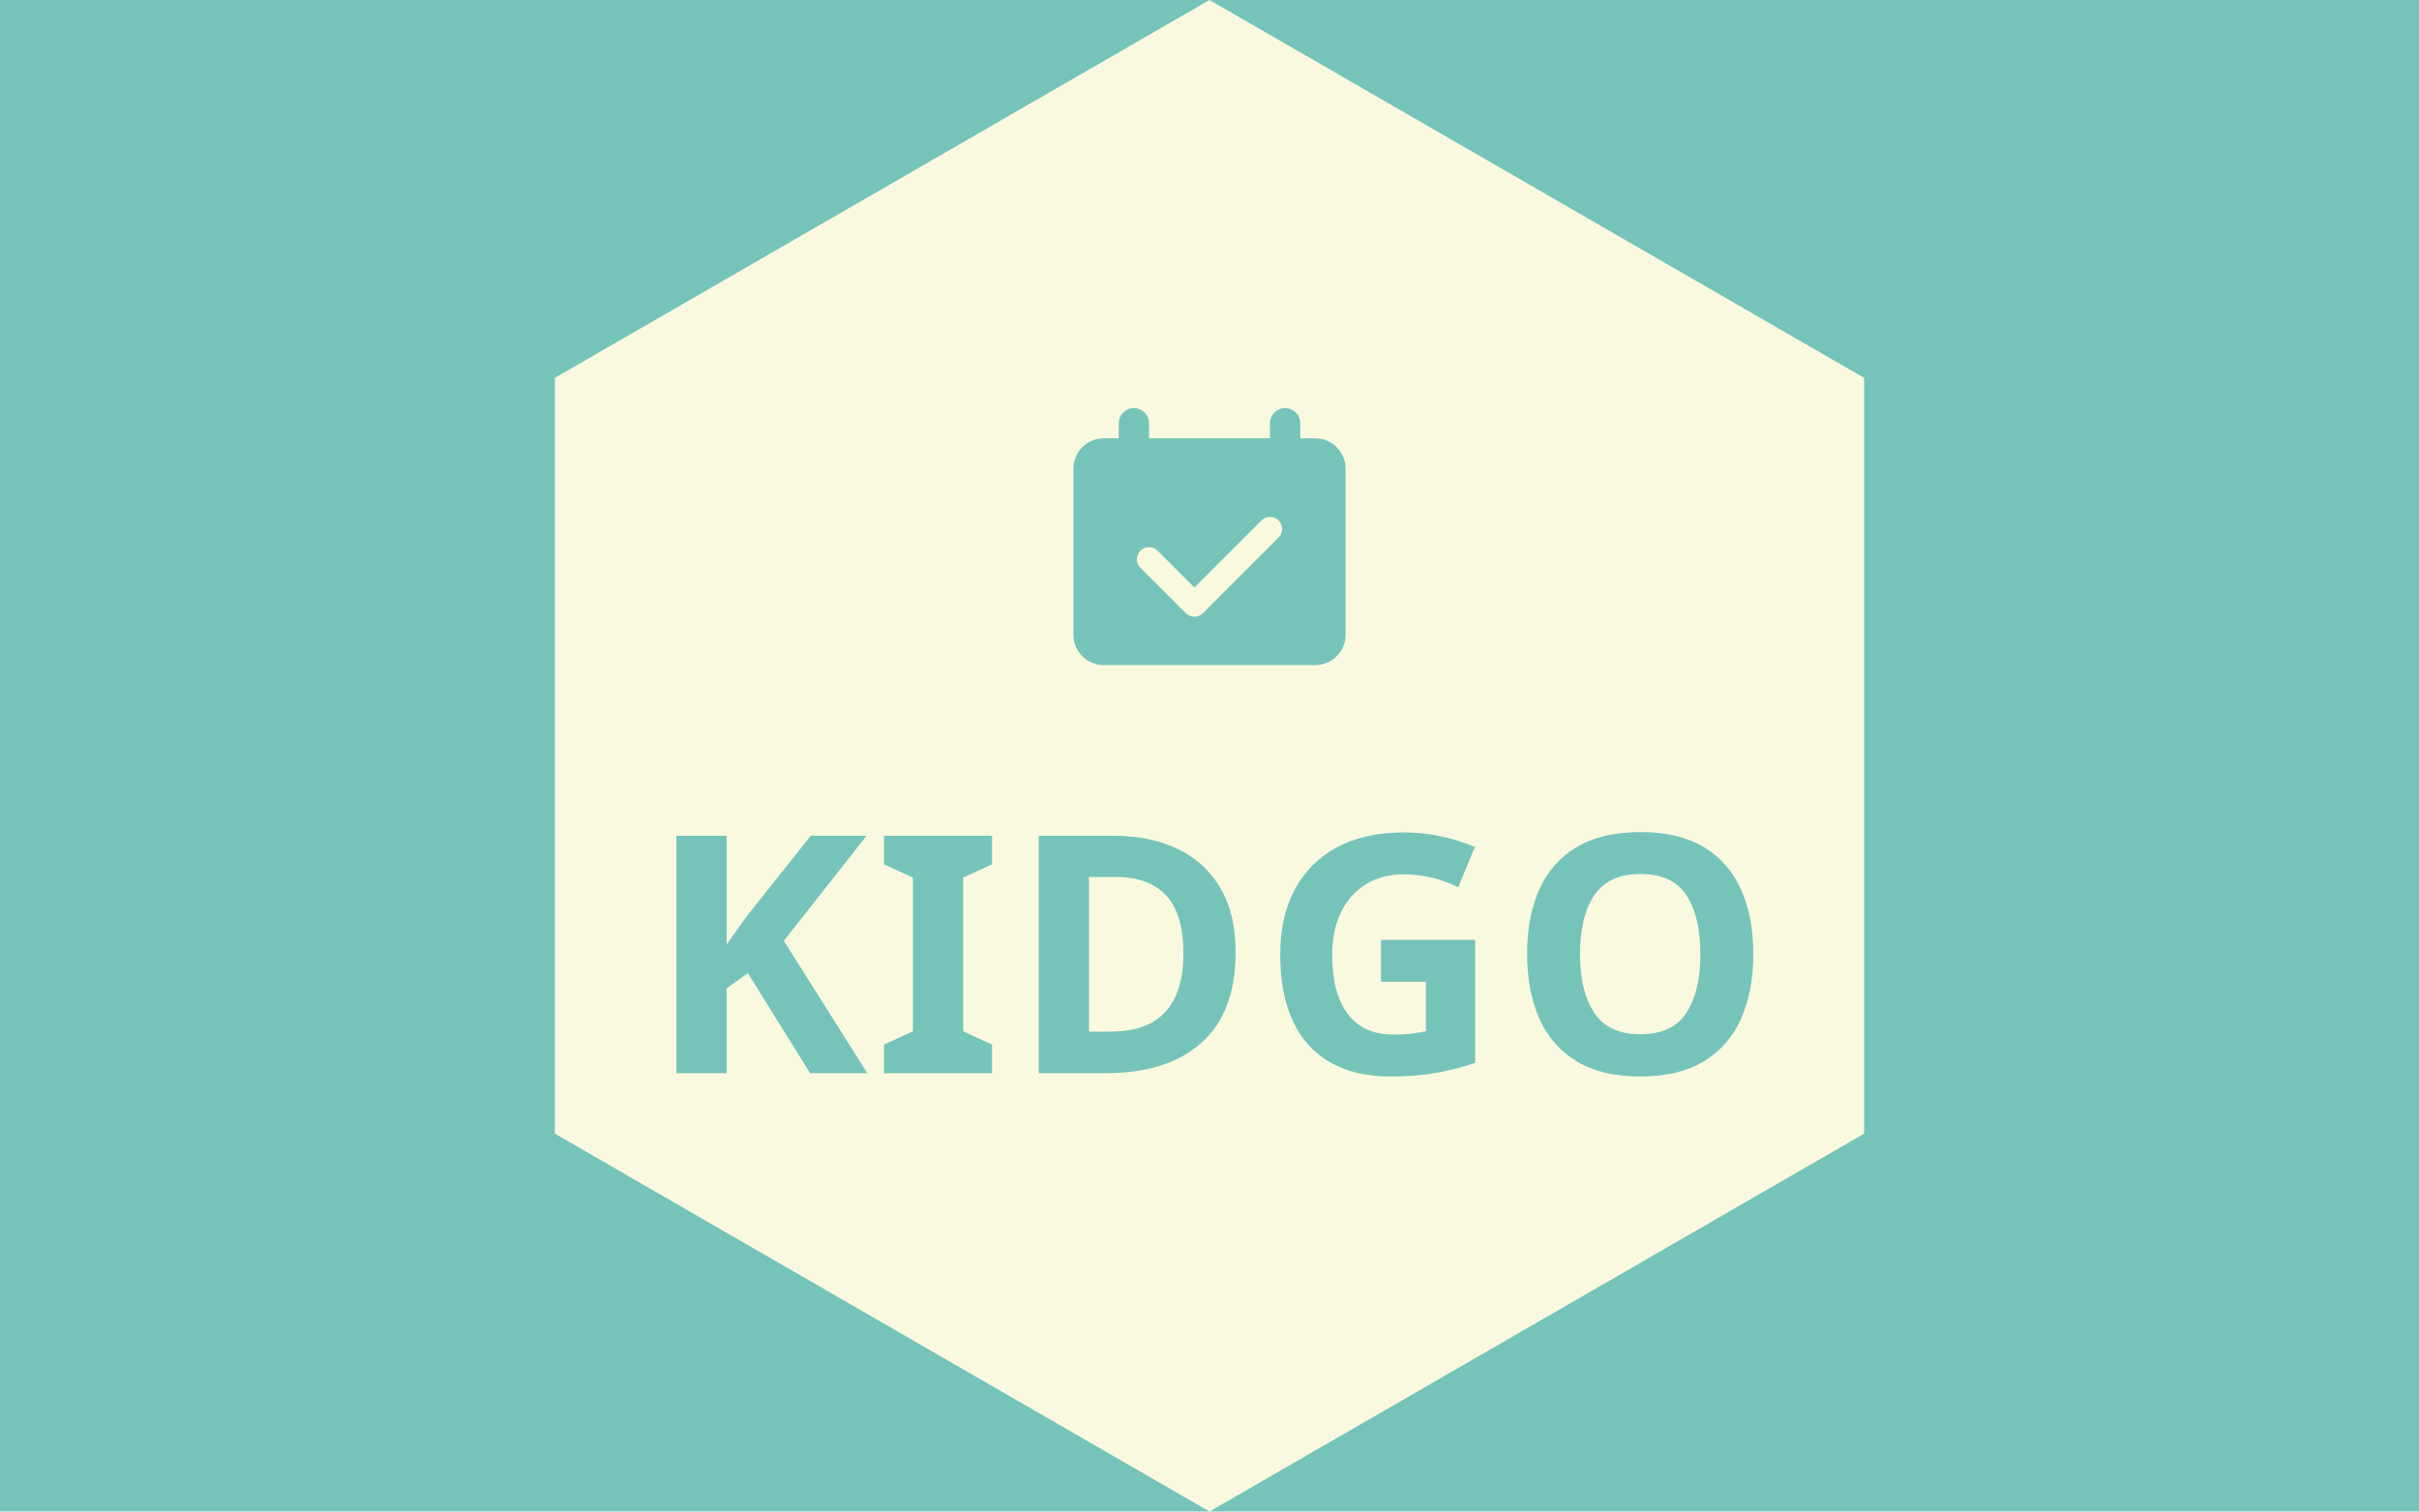
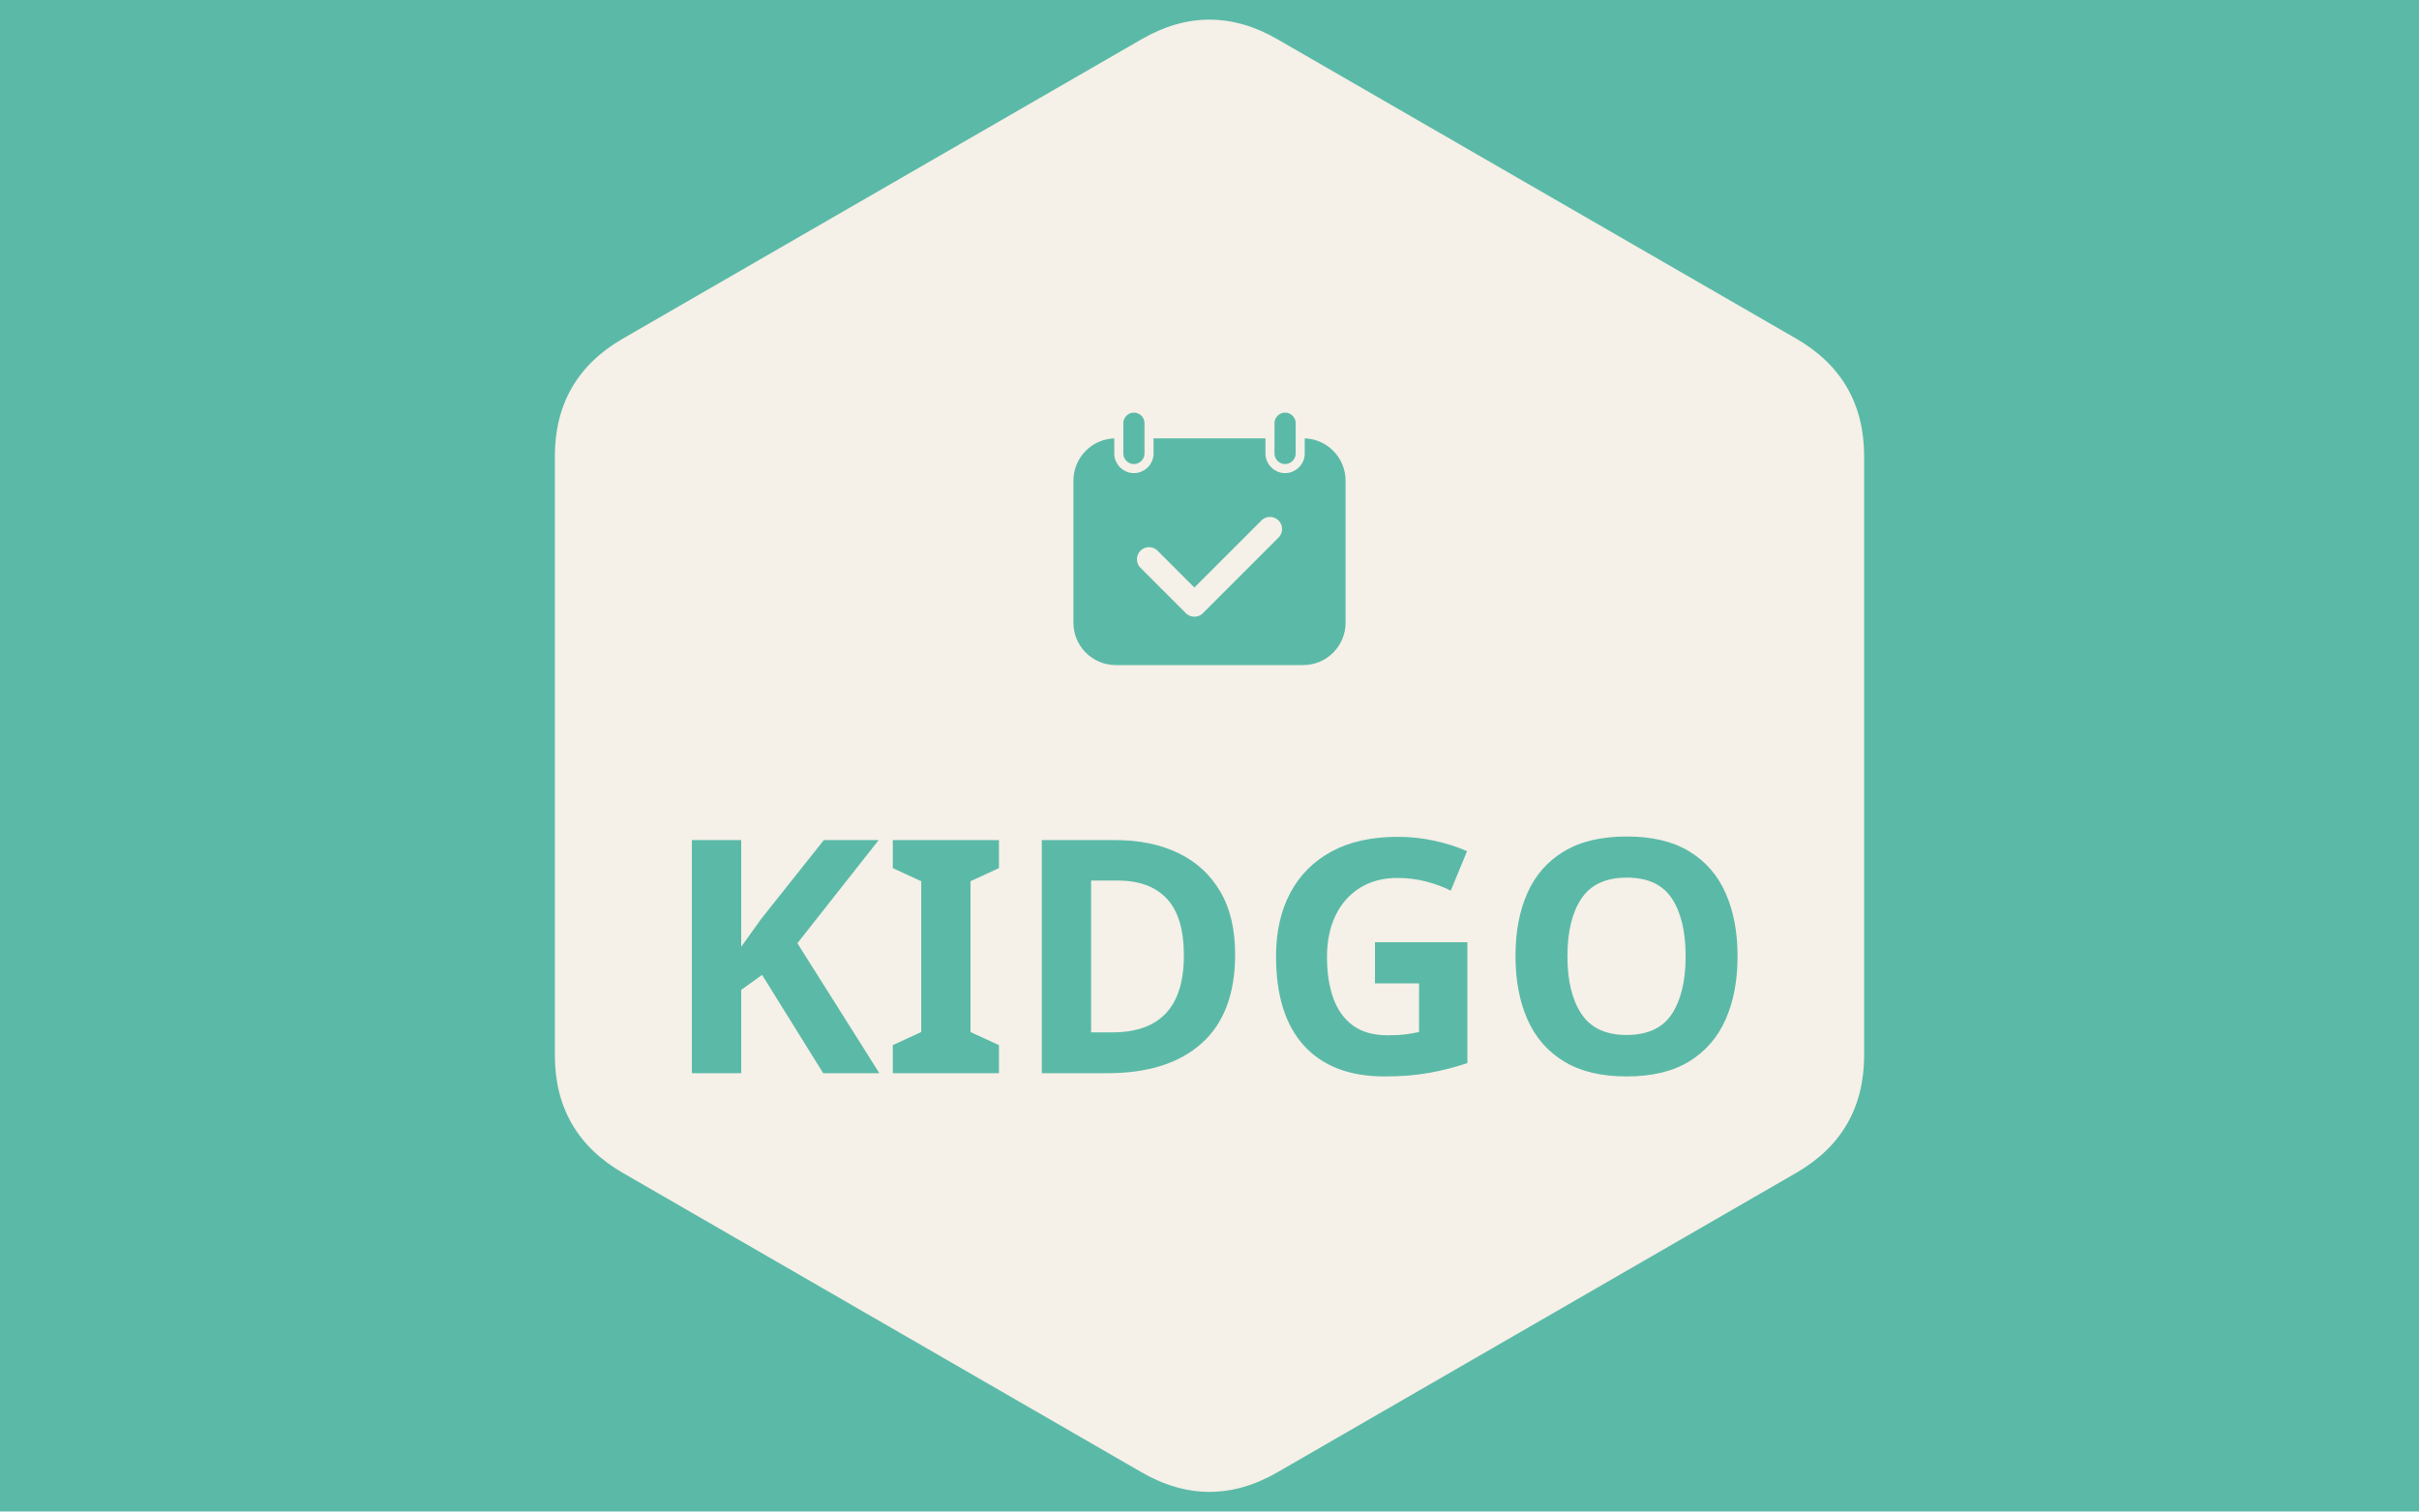
- <svg xmlns="http://www.w3.org/2000/svg" width="800" height="500" viewBox="0 0 800 500">
-   <rect width="800" height="500" fill="#76C4B9" />
-   <path d="M400 50 L616.5 175 V425 L400 550 L183.5 425 V175 Z" fill="#F9F9E0" transform="translate(0, -50)" />
-   <g fill="#76C4B9">
-     <rect x="355" y="145" width="90" height="75" rx="10" />
-     <rect x="370" y="135" width="10" height="20" rx="5" />
-     <rect x="420" y="135" width="10" height="20" rx="5" />
-     <path d="M380 185 l15 15 l25 -25" stroke="#F9F9E0" stroke-width="8" fill="none" stroke-linecap="round" stroke-linejoin="round" />
+ <svg xmlns="http://www.w3.org/2000/svg" width="800" height="500" viewBox="0 0 800 500" role="img" aria-label="Kidgo">
+   <rect width="800" height="500" fill="#5BBAA7" />
+   <path d="M 422.5 13 L 594 112 Q 616.5 125 616.5 151 L 616.5 349 Q 616.5 375 594 388 L 422.5 487 Q 400 500 377.5 487 L 206 388 Q 183.5 375 183.5 349 L 183.5 151 Q 183.5 125 206 112 L 377.5 13 Q 400 0 422.5 13 Z" fill="#F5F0E8" />
+   <g fill="#5BBAA7">
+     <rect x="355" y="145" width="90" height="75" rx="14" />
+     <rect x="370" y="135" width="10" height="20" rx="5" stroke="#F5F0E8" stroke-width="3" />
+     <rect x="420" y="135" width="10" height="20" rx="5" stroke="#F5F0E8" stroke-width="3" />
+     <path d="M380 185 l15 15 l25 -25" stroke="#F5F0E8" stroke-width="8" fill="none" stroke-linecap="round" stroke-linejoin="round" />
  </g>
-   <text x="400" y="355" font-family="sans-serif" font-weight="bold" font-size="110" text-anchor="middle" fill="#76C4B9" style="letter-spacing: 2px;">KIDGO</text>
+   <text x="400" y="355" font-family="'Nunito', sans-serif" font-weight="800" font-size="108" text-anchor="middle" fill="#5BBAA7" letter-spacing="1">KIDGO</text>
</svg>
